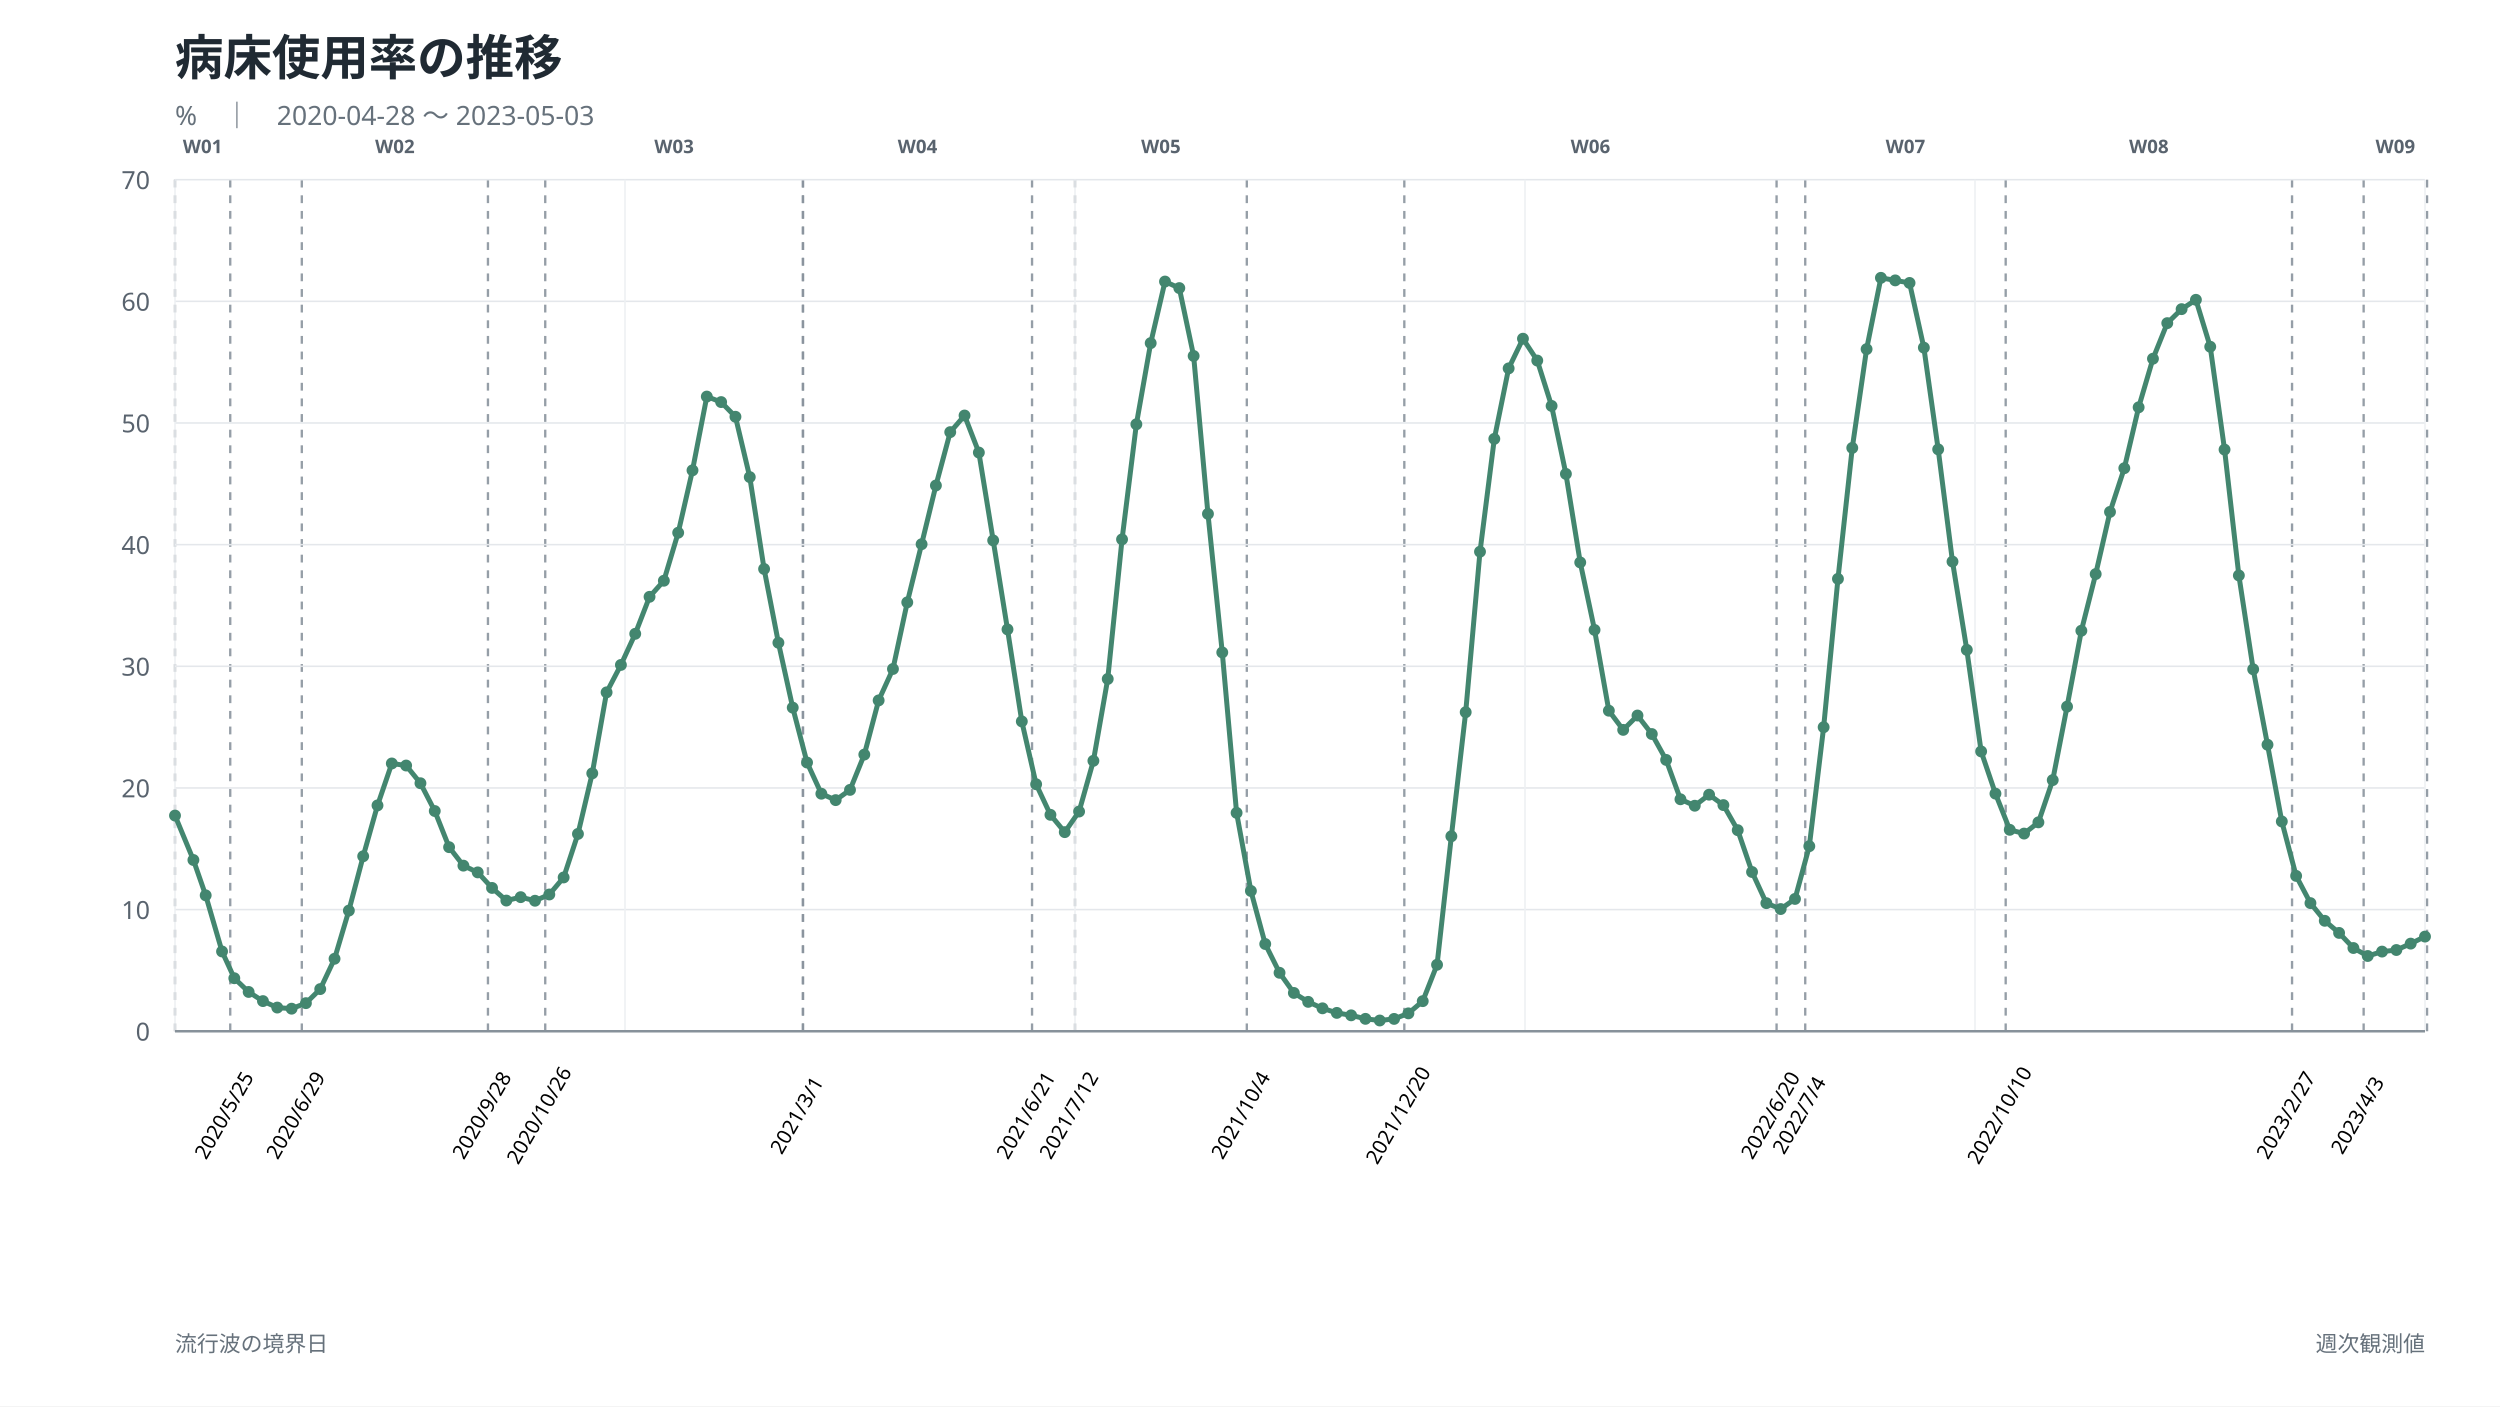
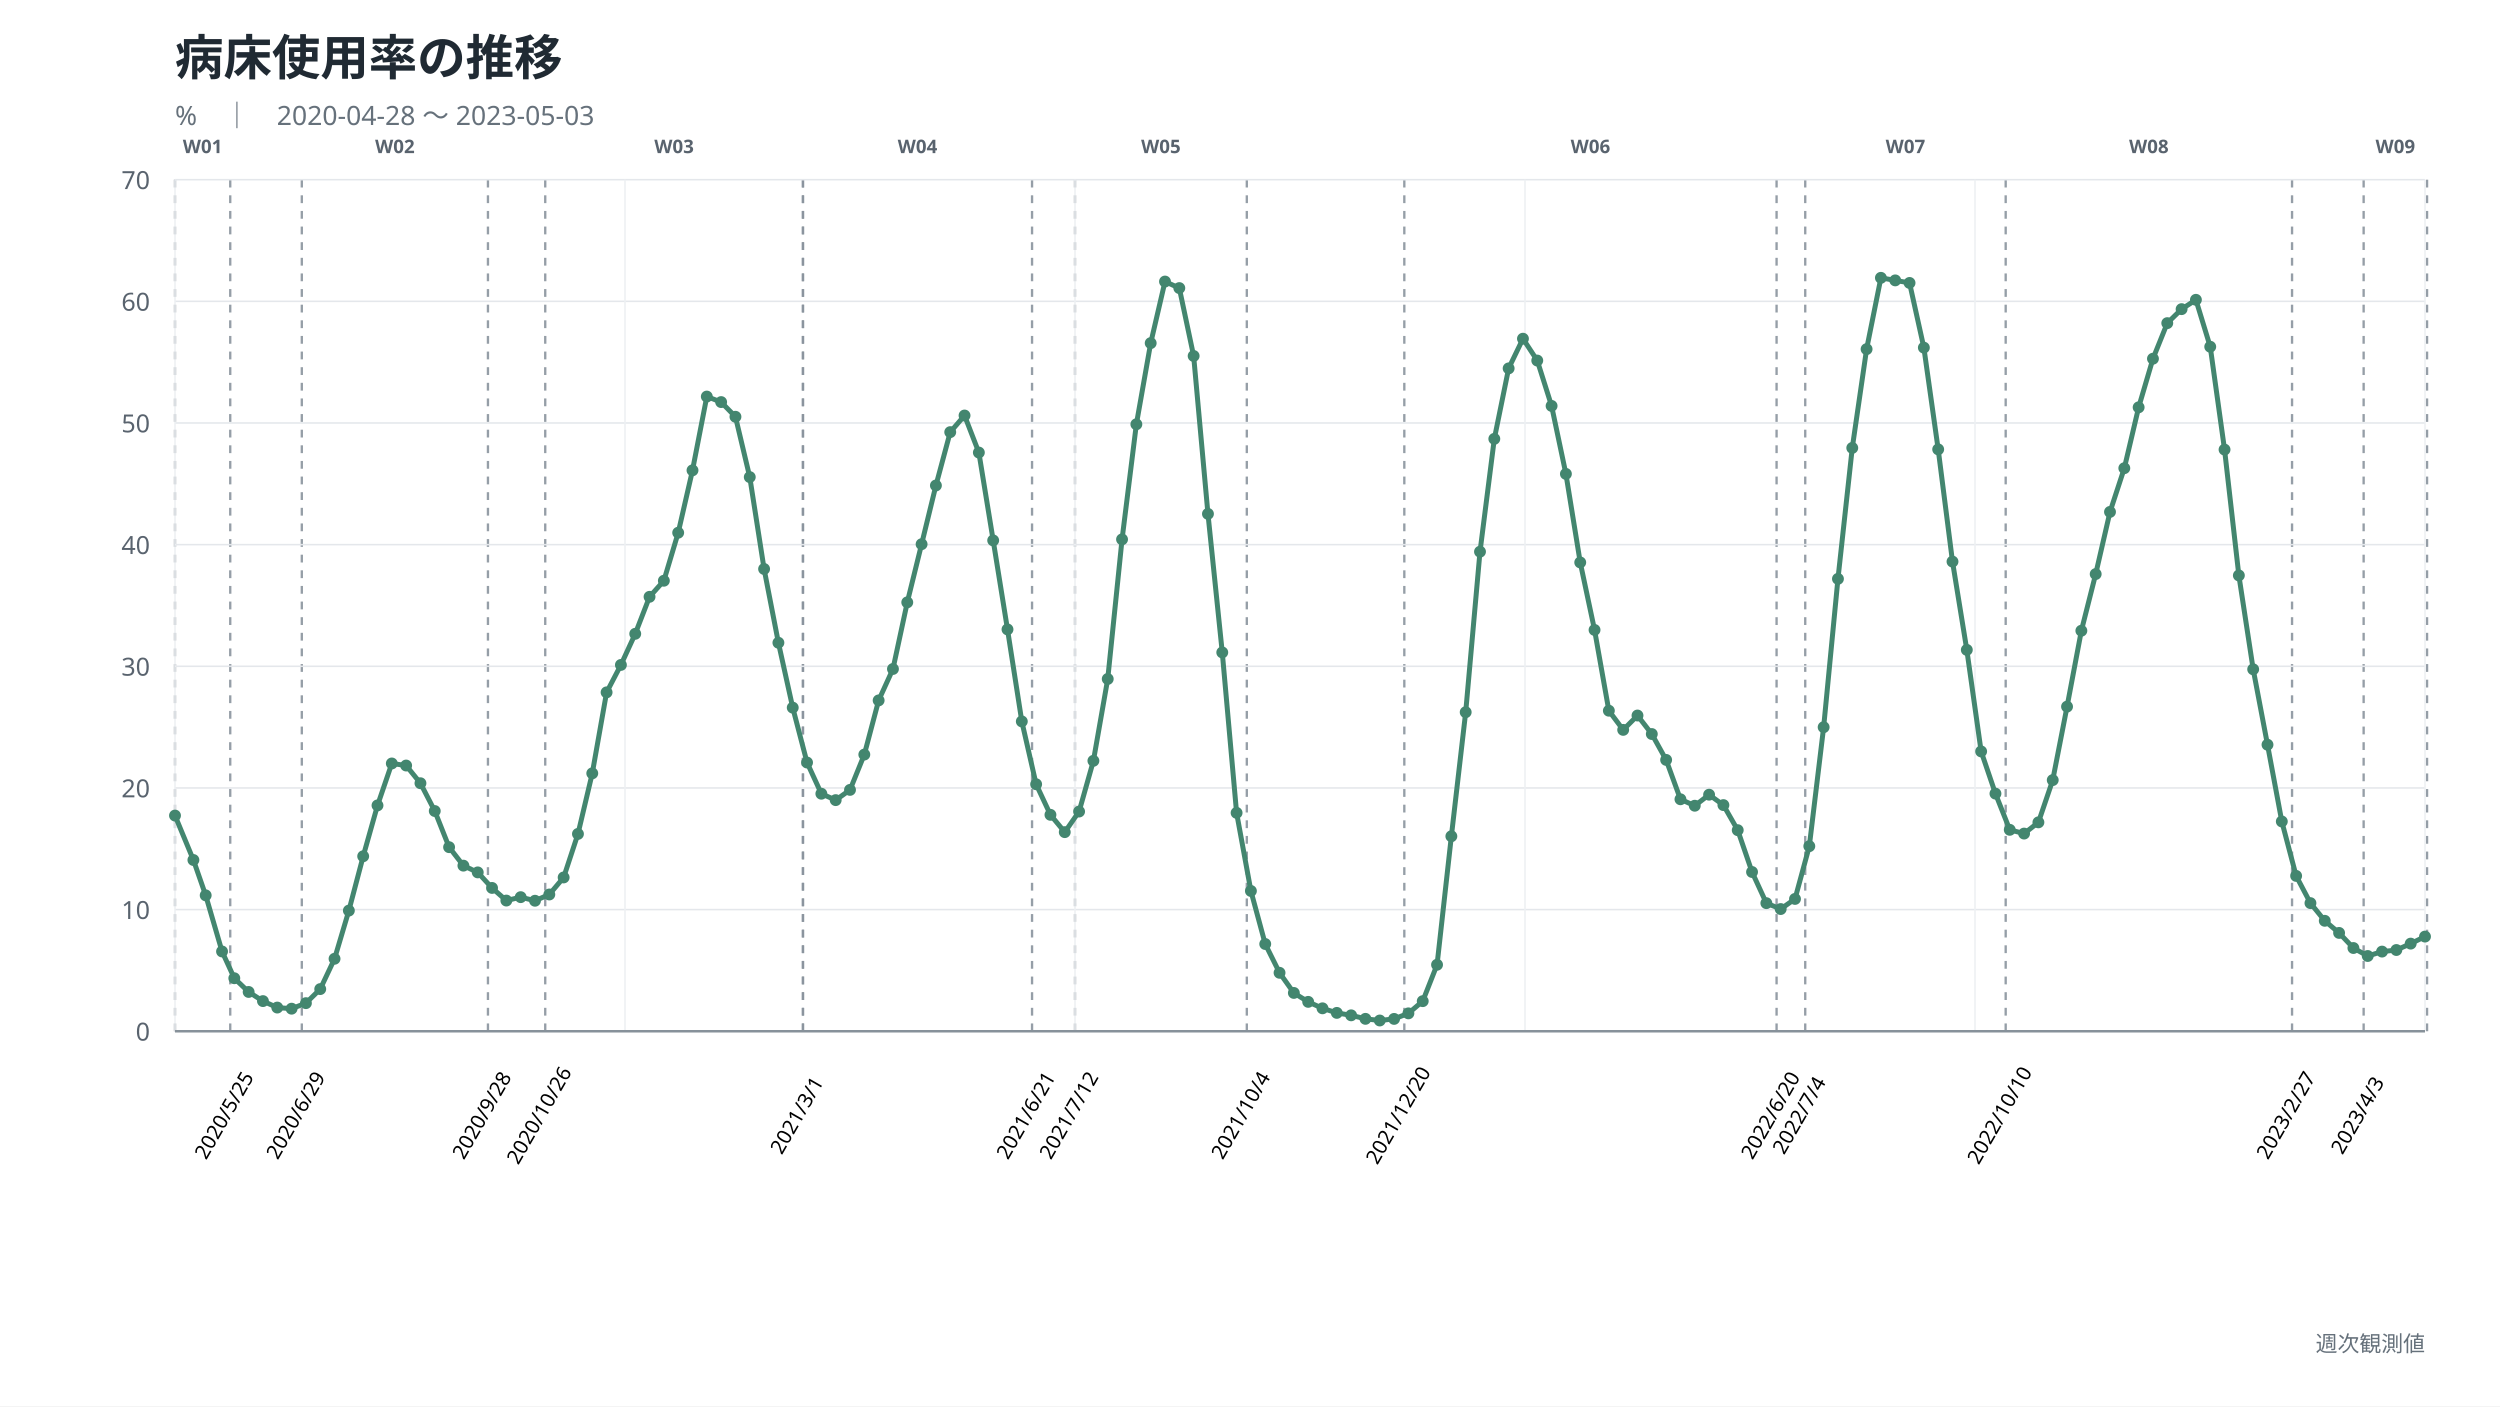
<svg xmlns="http://www.w3.org/2000/svg" width="1600" height="900" viewBox="0 0 1600 900" role="img" aria-labelledby="title desc">
  <rect width="100%" height="100%" fill="#fff" />
  <text x="112" y="48" font-family="sans-serif" font-size="31" font-weight="700" fill="#202a33">病床使用率の推移</text>
  <text x="112" y="80" font-family="sans-serif" font-size="17" fill="#66717b">%　｜　2020-04-28 ～ 2023-05-03</text>
  <line x1="112.00" y1="115" x2="112.00" y2="660" stroke="#8a949d" stroke-width="1.5" stroke-dasharray="5 5" opacity="0.9" />
  <line x1="147.35" y1="115" x2="147.35" y2="660" stroke="#8a949d" stroke-width="1.5" stroke-dasharray="5 5" opacity="0.9" />
  <text x="129.67" y="98" text-anchor="middle" font-family="sans-serif" font-size="12" font-weight="600" fill="#59636e">W01</text>
  <line x1="193.16" y1="115" x2="193.16" y2="660" stroke="#8a949d" stroke-width="1.5" stroke-dasharray="5 5" opacity="0.9" />
  <line x1="312.29" y1="115" x2="312.29" y2="660" stroke="#8a949d" stroke-width="1.5" stroke-dasharray="5 5" opacity="0.9" />
  <text x="252.73" y="98" text-anchor="middle" font-family="sans-serif" font-size="12" font-weight="600" fill="#59636e">W02</text>
  <line x1="348.95" y1="115" x2="348.95" y2="660" stroke="#8a949d" stroke-width="1.5" stroke-dasharray="5 5" opacity="0.9" />
  <line x1="513.90" y1="115" x2="513.90" y2="660" stroke="#8a949d" stroke-width="1.5" stroke-dasharray="5 5" opacity="0.9" />
  <text x="431.42" y="98" text-anchor="middle" font-family="sans-serif" font-size="12" font-weight="600" fill="#59636e">W03</text>
  <line x1="513.89" y1="115" x2="513.89" y2="660" stroke="#8a949d" stroke-width="1.5" stroke-dasharray="5 5" opacity="0.9" />
  <line x1="660.51" y1="115" x2="660.51" y2="660" stroke="#8a949d" stroke-width="1.5" stroke-dasharray="5 5" opacity="0.9" />
  <text x="587.20" y="98" text-anchor="middle" font-family="sans-serif" font-size="12" font-weight="600" fill="#59636e">W04</text>
  <line x1="688.00" y1="115" x2="688.00" y2="660" stroke="#8a949d" stroke-width="1.5" stroke-dasharray="5 5" opacity="0.9" />
  <line x1="797.96" y1="115" x2="797.96" y2="660" stroke="#8a949d" stroke-width="1.5" stroke-dasharray="5 5" opacity="0.9" />
  <text x="742.98" y="98" text-anchor="middle" font-family="sans-serif" font-size="12" font-weight="600" fill="#59636e">W05</text>
  <line x1="898.76" y1="115" x2="898.76" y2="660" stroke="#8a949d" stroke-width="1.5" stroke-dasharray="5 5" opacity="0.9" />
  <line x1="1137.01" y1="115" x2="1137.01" y2="660" stroke="#8a949d" stroke-width="1.5" stroke-dasharray="5 5" opacity="0.9" />
  <text x="1017.89" y="98" text-anchor="middle" font-family="sans-serif" font-size="12" font-weight="600" fill="#59636e">W06</text>
  <line x1="1155.35" y1="115" x2="1155.35" y2="660" stroke="#8a949d" stroke-width="1.5" stroke-dasharray="5 5" opacity="0.9" />
  <line x1="1283.64" y1="115" x2="1283.64" y2="660" stroke="#8a949d" stroke-width="1.5" stroke-dasharray="5 5" opacity="0.9" />
  <text x="1219.49" y="98" text-anchor="middle" font-family="sans-serif" font-size="12" font-weight="600" fill="#59636e">W07</text>
  <line x1="1466.91" y1="115" x2="1466.91" y2="660" stroke="#8a949d" stroke-width="1.5" stroke-dasharray="5 5" opacity="0.9" />
  <text x="1375.27" y="98" text-anchor="middle" font-family="sans-serif" font-size="12" font-weight="600" fill="#59636e">W08</text>
  <line x1="1512.73" y1="115" x2="1512.73" y2="660" stroke="#8a949d" stroke-width="1.5" stroke-dasharray="5 5" opacity="0.9" />
  <line x1="1553.31" y1="115" x2="1553.31" y2="660" stroke="#8a949d" stroke-width="1.5" stroke-dasharray="5 5" opacity="0.9" />
  <text x="1533.02" y="98" text-anchor="middle" font-family="sans-serif" font-size="12" font-weight="600" fill="#59636e">W09</text>
  <line x1="112" y1="660.00" x2="1552" y2="660.00" stroke="#e4e7eb" stroke-width="1" />
  <text x="96" y="666.00" text-anchor="end" font-family="sans-serif" font-size="16" fill="#59636e">0</text>
  <line x1="112" y1="582.14" x2="1552" y2="582.14" stroke="#e4e7eb" stroke-width="1" />
  <text x="96" y="588.14" text-anchor="end" font-family="sans-serif" font-size="16" fill="#59636e">10</text>
  <line x1="112" y1="504.29" x2="1552" y2="504.29" stroke="#e4e7eb" stroke-width="1" />
  <text x="96" y="510.29" text-anchor="end" font-family="sans-serif" font-size="16" fill="#59636e">20</text>
  <line x1="112" y1="426.43" x2="1552" y2="426.43" stroke="#e4e7eb" stroke-width="1" />
  <text x="96" y="432.43" text-anchor="end" font-family="sans-serif" font-size="16" fill="#59636e">30</text>
  <line x1="112" y1="348.57" x2="1552" y2="348.57" stroke="#e4e7eb" stroke-width="1" />
  <text x="96" y="354.57" text-anchor="end" font-family="sans-serif" font-size="16" fill="#59636e">40</text>
  <line x1="112" y1="270.71" x2="1552" y2="270.71" stroke="#e4e7eb" stroke-width="1" />
  <text x="96" y="276.71" text-anchor="end" font-family="sans-serif" font-size="16" fill="#59636e">50</text>
  <line x1="112" y1="192.86" x2="1552" y2="192.86" stroke="#e4e7eb" stroke-width="1" />
  <text x="96" y="198.86" text-anchor="end" font-family="sans-serif" font-size="16" fill="#59636e">60</text>
  <line x1="112" y1="115.00" x2="1552" y2="115.00" stroke="#e4e7eb" stroke-width="1" />
  <text x="96" y="121.00" text-anchor="end" font-family="sans-serif" font-size="16" fill="#59636e">70</text>
  <line x1="112.00" y1="115" x2="112.00" y2="660" stroke="#edf0f2" stroke-width="1" />
  <line x1="400.00" y1="115" x2="400.00" y2="660" stroke="#edf0f2" stroke-width="1" />
  <line x1="688.00" y1="115" x2="688.00" y2="660" stroke="#edf0f2" stroke-width="1" />
  <line x1="976.00" y1="115" x2="976.00" y2="660" stroke="#edf0f2" stroke-width="1" />
  <line x1="1264.00" y1="115" x2="1264.00" y2="660" stroke="#edf0f2" stroke-width="1" />
  <line x1="1552.00" y1="115" x2="1552.00" y2="660" stroke="#edf0f2" stroke-width="1" />
  <path d=" M112.00 521.96 L123.78 550.40 L131.64 573.02 L142.11 608.94 L149.96 626.07 L159.13 634.85 L168.29 640.70 L177.45 644.84 L186.62 645.56 L195.78 642.02 L204.95 633.01 L214.11 613.61 L223.27 582.78 L232.44 548.01 L241.60 515.47 L250.76 488.62 L259.93 489.94 L269.09 501.27 L278.25 519.05 L287.42 542.19 L296.58 554.01 L305.75 558.33 L314.91 568.28 L324.07 576.36 L333.24 574.18 L342.40 576.48 L351.56 572.47 L360.73 561.57 L369.89 533.72 L379.05 494.94 L388.22 443.11 L397.38 425.56 L406.55 405.63 L415.71 381.96 L424.87 371.67 L434.04 340.95 L443.20 301.01 L452.36 253.80 L461.53 257.33 L470.69 266.73 L479.85 305.34 L489.02 364.14 L498.18 411.36 L507.35 452.89 L516.51 488.02 L525.67 507.98 L534.84 512.08 L544.00 505.53 L553.16 482.92 L562.33 448.26 L571.49 428.15 L580.65 385.51 L589.82 348.29 L598.98 310.72 L608.15 276.56 L617.31 265.93 L626.47 289.63 L635.64 345.87 L644.80 402.82 L653.96 461.71 L663.13 501.92 L672.29 521.49 L681.45 532.57 L690.62 519.38 L699.78 486.92 L708.95 434.54 L718.11 345.20 L727.27 271.54 L736.44 219.60 L745.60 180.19 L754.76 184.37 L763.93 227.82 L773.09 328.88 L782.25 417.56 L791.42 520.23 L800.58 570.22 L809.75 604.17 L818.91 622.59 L828.07 635.48 L837.24 641.19 L846.40 645.32 L855.56 648.25 L864.73 649.81 L873.89 652.06 L883.05 653.12 L892.22 652.10 L901.38 648.55 L910.55 640.74 L919.71 617.44 L928.87 535.21 L938.04 455.81 L947.20 353.09 L956.36 280.87 L965.53 235.77 L974.69 216.77 L983.85 230.75 L993.02 259.79 L1002.18 303.30 L1011.35 359.96 L1020.51 403.16 L1029.67 454.85 L1038.84 467.12 L1048.00 457.93 L1057.16 469.78 L1066.33 486.34 L1075.49 511.53 L1084.65 515.67 L1093.82 508.60 L1102.98 515.26 L1112.15 531.31 L1121.31 558.08 L1130.47 578.02 L1139.64 581.79 L1148.80 575.32 L1157.96 541.56 L1167.13 465.40 L1176.29 370.47 L1185.45 286.67 L1194.62 223.45 L1203.78 177.81 L1212.95 179.45 L1222.11 181.08 L1231.27 222.49 L1240.44 287.59 L1249.60 359.42 L1258.76 415.93 L1267.93 480.91 L1277.09 507.92 L1286.25 531.08 L1295.42 533.49 L1304.58 526.30 L1313.75 499.26 L1322.91 452.24 L1332.07 403.67 L1341.24 367.40 L1350.40 327.62 L1359.56 299.65 L1368.73 260.69 L1377.89 229.58 L1387.05 206.81 L1396.22 197.85 L1405.38 191.88 L1414.55 221.91 L1423.71 287.74 L1432.87 368.28 L1442.04 428.35 L1451.20 476.62 L1460.36 525.74 L1469.53 560.58 L1478.69 578.00 L1487.85 589.31 L1497.02 597.07 L1506.18 606.73 L1515.35 611.84 L1524.51 609.02 L1533.67 608.01 L1542.84 603.92 L1552.00 599.41" fill="none" stroke="#43866f" stroke-width="3.2" stroke-linejoin="round" stroke-linecap="round" />
  <circle cx="112.00" cy="521.96" r="3.8" fill="#43866f" />
  <circle cx="123.78" cy="550.40" r="3.8" fill="#43866f" />
  <circle cx="131.64" cy="573.02" r="3.8" fill="#43866f" />
  <circle cx="142.11" cy="608.94" r="3.8" fill="#43866f" />
  <circle cx="149.96" cy="626.07" r="3.8" fill="#43866f" />
  <circle cx="159.13" cy="634.85" r="3.8" fill="#43866f" />
  <circle cx="168.29" cy="640.70" r="3.8" fill="#43866f" />
  <circle cx="177.45" cy="644.84" r="3.8" fill="#43866f" />
  <circle cx="186.62" cy="645.56" r="3.8" fill="#43866f" />
  <circle cx="195.78" cy="642.02" r="3.8" fill="#43866f" />
  <circle cx="204.95" cy="633.01" r="3.8" fill="#43866f" />
  <circle cx="214.11" cy="613.61" r="3.8" fill="#43866f" />
  <circle cx="223.27" cy="582.78" r="3.8" fill="#43866f" />
  <circle cx="232.44" cy="548.01" r="3.8" fill="#43866f" />
  <circle cx="241.60" cy="515.47" r="3.8" fill="#43866f" />
  <circle cx="250.76" cy="488.62" r="3.8" fill="#43866f" />
  <circle cx="259.93" cy="489.94" r="3.8" fill="#43866f" />
  <circle cx="269.09" cy="501.27" r="3.8" fill="#43866f" />
  <circle cx="278.25" cy="519.05" r="3.8" fill="#43866f" />
  <circle cx="287.42" cy="542.19" r="3.8" fill="#43866f" />
  <circle cx="296.58" cy="554.01" r="3.8" fill="#43866f" />
  <circle cx="305.75" cy="558.33" r="3.8" fill="#43866f" />
  <circle cx="314.91" cy="568.28" r="3.8" fill="#43866f" />
  <circle cx="324.07" cy="576.36" r="3.8" fill="#43866f" />
  <circle cx="333.24" cy="574.18" r="3.8" fill="#43866f" />
  <circle cx="342.40" cy="576.48" r="3.8" fill="#43866f" />
  <circle cx="351.56" cy="572.47" r="3.8" fill="#43866f" />
  <circle cx="360.73" cy="561.57" r="3.8" fill="#43866f" />
  <circle cx="369.89" cy="533.72" r="3.8" fill="#43866f" />
  <circle cx="379.05" cy="494.94" r="3.8" fill="#43866f" />
  <circle cx="388.22" cy="443.11" r="3.8" fill="#43866f" />
  <circle cx="397.38" cy="425.56" r="3.8" fill="#43866f" />
  <circle cx="406.55" cy="405.63" r="3.8" fill="#43866f" />
  <circle cx="415.71" cy="381.96" r="3.8" fill="#43866f" />
  <circle cx="424.87" cy="371.67" r="3.8" fill="#43866f" />
  <circle cx="434.04" cy="340.95" r="3.8" fill="#43866f" />
  <circle cx="443.20" cy="301.01" r="3.8" fill="#43866f" />
  <circle cx="452.36" cy="253.80" r="3.8" fill="#43866f" />
  <circle cx="461.53" cy="257.33" r="3.8" fill="#43866f" />
  <circle cx="470.69" cy="266.73" r="3.8" fill="#43866f" />
  <circle cx="479.85" cy="305.34" r="3.8" fill="#43866f" />
  <circle cx="489.02" cy="364.14" r="3.8" fill="#43866f" />
  <circle cx="498.18" cy="411.36" r="3.8" fill="#43866f" />
  <circle cx="507.35" cy="452.89" r="3.8" fill="#43866f" />
  <circle cx="516.51" cy="488.02" r="3.8" fill="#43866f" />
  <circle cx="525.67" cy="507.98" r="3.8" fill="#43866f" />
  <circle cx="534.84" cy="512.08" r="3.8" fill="#43866f" />
  <circle cx="544.00" cy="505.53" r="3.8" fill="#43866f" />
  <circle cx="553.16" cy="482.92" r="3.8" fill="#43866f" />
  <circle cx="562.33" cy="448.26" r="3.8" fill="#43866f" />
  <circle cx="571.49" cy="428.15" r="3.8" fill="#43866f" />
  <circle cx="580.65" cy="385.51" r="3.8" fill="#43866f" />
  <circle cx="589.82" cy="348.29" r="3.8" fill="#43866f" />
  <circle cx="598.98" cy="310.72" r="3.8" fill="#43866f" />
  <circle cx="608.15" cy="276.56" r="3.8" fill="#43866f" />
  <circle cx="617.31" cy="265.93" r="3.8" fill="#43866f" />
  <circle cx="626.47" cy="289.63" r="3.8" fill="#43866f" />
  <circle cx="635.64" cy="345.87" r="3.8" fill="#43866f" />
  <circle cx="644.80" cy="402.82" r="3.8" fill="#43866f" />
  <circle cx="653.96" cy="461.71" r="3.8" fill="#43866f" />
  <circle cx="663.13" cy="501.92" r="3.8" fill="#43866f" />
  <circle cx="672.29" cy="521.49" r="3.8" fill="#43866f" />
  <circle cx="681.45" cy="532.57" r="3.8" fill="#43866f" />
  <circle cx="690.62" cy="519.38" r="3.8" fill="#43866f" />
  <circle cx="699.78" cy="486.92" r="3.8" fill="#43866f" />
  <circle cx="708.95" cy="434.54" r="3.8" fill="#43866f" />
  <circle cx="718.11" cy="345.20" r="3.8" fill="#43866f" />
  <circle cx="727.27" cy="271.54" r="3.8" fill="#43866f" />
  <circle cx="736.44" cy="219.60" r="3.8" fill="#43866f" />
  <circle cx="745.60" cy="180.19" r="3.8" fill="#43866f" />
  <circle cx="754.76" cy="184.37" r="3.8" fill="#43866f" />
  <circle cx="763.93" cy="227.82" r="3.8" fill="#43866f" />
  <circle cx="773.09" cy="328.88" r="3.8" fill="#43866f" />
  <circle cx="782.25" cy="417.56" r="3.8" fill="#43866f" />
  <circle cx="791.42" cy="520.23" r="3.8" fill="#43866f" />
  <circle cx="800.58" cy="570.22" r="3.8" fill="#43866f" />
  <circle cx="809.75" cy="604.17" r="3.8" fill="#43866f" />
  <circle cx="818.91" cy="622.59" r="3.8" fill="#43866f" />
  <circle cx="828.07" cy="635.48" r="3.8" fill="#43866f" />
  <circle cx="837.24" cy="641.19" r="3.8" fill="#43866f" />
  <circle cx="846.40" cy="645.32" r="3.8" fill="#43866f" />
  <circle cx="855.56" cy="648.25" r="3.8" fill="#43866f" />
  <circle cx="864.73" cy="649.81" r="3.8" fill="#43866f" />
  <circle cx="873.89" cy="652.06" r="3.8" fill="#43866f" />
  <circle cx="883.05" cy="653.12" r="3.8" fill="#43866f" />
  <circle cx="892.22" cy="652.10" r="3.8" fill="#43866f" />
  <circle cx="901.38" cy="648.55" r="3.8" fill="#43866f" />
  <circle cx="910.55" cy="640.74" r="3.8" fill="#43866f" />
  <circle cx="919.71" cy="617.44" r="3.8" fill="#43866f" />
  <circle cx="928.87" cy="535.21" r="3.8" fill="#43866f" />
  <circle cx="938.04" cy="455.81" r="3.8" fill="#43866f" />
  <circle cx="947.20" cy="353.09" r="3.8" fill="#43866f" />
  <circle cx="956.36" cy="280.87" r="3.8" fill="#43866f" />
  <circle cx="965.53" cy="235.77" r="3.8" fill="#43866f" />
  <circle cx="974.69" cy="216.77" r="3.8" fill="#43866f" />
  <circle cx="983.85" cy="230.75" r="3.8" fill="#43866f" />
  <circle cx="993.02" cy="259.79" r="3.8" fill="#43866f" />
  <circle cx="1002.18" cy="303.30" r="3.8" fill="#43866f" />
  <circle cx="1011.35" cy="359.96" r="3.8" fill="#43866f" />
  <circle cx="1020.51" cy="403.16" r="3.8" fill="#43866f" />
  <circle cx="1029.67" cy="454.85" r="3.8" fill="#43866f" />
  <circle cx="1038.84" cy="467.12" r="3.8" fill="#43866f" />
  <circle cx="1048.00" cy="457.93" r="3.8" fill="#43866f" />
  <circle cx="1057.16" cy="469.78" r="3.8" fill="#43866f" />
  <circle cx="1066.33" cy="486.34" r="3.8" fill="#43866f" />
  <circle cx="1075.49" cy="511.53" r="3.8" fill="#43866f" />
  <circle cx="1084.65" cy="515.67" r="3.8" fill="#43866f" />
  <circle cx="1093.82" cy="508.60" r="3.8" fill="#43866f" />
  <circle cx="1102.98" cy="515.26" r="3.8" fill="#43866f" />
  <circle cx="1112.15" cy="531.31" r="3.8" fill="#43866f" />
  <circle cx="1121.31" cy="558.08" r="3.8" fill="#43866f" />
  <circle cx="1130.47" cy="578.02" r="3.8" fill="#43866f" />
  <circle cx="1139.64" cy="581.79" r="3.8" fill="#43866f" />
  <circle cx="1148.80" cy="575.32" r="3.8" fill="#43866f" />
  <circle cx="1157.96" cy="541.56" r="3.8" fill="#43866f" />
  <circle cx="1167.13" cy="465.40" r="3.8" fill="#43866f" />
  <circle cx="1176.29" cy="370.47" r="3.8" fill="#43866f" />
  <circle cx="1185.45" cy="286.67" r="3.8" fill="#43866f" />
  <circle cx="1194.62" cy="223.45" r="3.8" fill="#43866f" />
  <circle cx="1203.78" cy="177.81" r="3.8" fill="#43866f" />
  <circle cx="1212.95" cy="179.45" r="3.8" fill="#43866f" />
  <circle cx="1222.11" cy="181.08" r="3.8" fill="#43866f" />
  <circle cx="1231.27" cy="222.49" r="3.8" fill="#43866f" />
  <circle cx="1240.44" cy="287.59" r="3.8" fill="#43866f" />
  <circle cx="1249.60" cy="359.42" r="3.8" fill="#43866f" />
  <circle cx="1258.76" cy="415.93" r="3.8" fill="#43866f" />
  <circle cx="1267.93" cy="480.91" r="3.8" fill="#43866f" />
  <circle cx="1277.09" cy="507.92" r="3.8" fill="#43866f" />
  <circle cx="1286.25" cy="531.08" r="3.8" fill="#43866f" />
  <circle cx="1295.42" cy="533.49" r="3.8" fill="#43866f" />
  <circle cx="1304.58" cy="526.30" r="3.8" fill="#43866f" />
  <circle cx="1313.75" cy="499.26" r="3.8" fill="#43866f" />
  <circle cx="1322.91" cy="452.24" r="3.8" fill="#43866f" />
  <circle cx="1332.07" cy="403.67" r="3.8" fill="#43866f" />
  <circle cx="1341.24" cy="367.40" r="3.8" fill="#43866f" />
  <circle cx="1350.40" cy="327.62" r="3.8" fill="#43866f" />
  <circle cx="1359.56" cy="299.65" r="3.8" fill="#43866f" />
  <circle cx="1368.73" cy="260.69" r="3.8" fill="#43866f" />
  <circle cx="1377.89" cy="229.58" r="3.8" fill="#43866f" />
  <circle cx="1387.05" cy="206.81" r="3.8" fill="#43866f" />
  <circle cx="1396.22" cy="197.85" r="3.8" fill="#43866f" />
  <circle cx="1405.38" cy="191.88" r="3.8" fill="#43866f" />
  <circle cx="1414.55" cy="221.91" r="3.8" fill="#43866f" />
  <circle cx="1423.71" cy="287.74" r="3.8" fill="#43866f" />
  <circle cx="1432.87" cy="368.28" r="3.8" fill="#43866f" />
  <circle cx="1442.04" cy="428.35" r="3.8" fill="#43866f" />
  <circle cx="1451.20" cy="476.62" r="3.8" fill="#43866f" />
  <circle cx="1460.36" cy="525.74" r="3.8" fill="#43866f" />
  <circle cx="1469.53" cy="560.58" r="3.8" fill="#43866f" />
  <circle cx="1478.69" cy="578.00" r="3.8" fill="#43866f" />
  <circle cx="1487.85" cy="589.31" r="3.8" fill="#43866f" />
  <circle cx="1497.02" cy="597.07" r="3.8" fill="#43866f" />
  <circle cx="1506.18" cy="606.73" r="3.8" fill="#43866f" />
  <circle cx="1515.35" cy="611.84" r="3.8" fill="#43866f" />
  <circle cx="1524.51" cy="609.02" r="3.8" fill="#43866f" />
  <circle cx="1533.67" cy="608.01" r="3.8" fill="#43866f" />
  <circle cx="1542.84" cy="603.92" r="3.8" fill="#43866f" />
  <circle cx="1552.00" cy="599.41" r="3.8" fill="#43866f" />
  <text x="1552" y="865" text-anchor="end" font-family="sans-serif" font-size="14" fill="#66717b">週次観測値</text>
  <line x1="112" y1="660" x2="1552" y2="660" stroke="#87919a" stroke-width="1.6" />
-   <text x="112" y="865" font-family="sans-serif" font-size="14" fill="#66717b">流行波の境界日</text>
+   <text x="112" y="865" font-family="sans-serif" font-size="14" fill="#66717b" />
  <text x="147.35" y="716" text-anchor="middle" font-family="sans-serif" font-size="13" fill="#000000" transform="rotate(-60 147.35 716)">2020/5/25</text>
  <text x="193.16" y="716" text-anchor="middle" font-family="sans-serif" font-size="13" fill="#000000" transform="rotate(-60 193.16 716)">2020/6/29</text>
  <text x="312.29" y="716" text-anchor="middle" font-family="sans-serif" font-size="13" fill="#000000" transform="rotate(-60 312.29 716)">2020/9/28</text>
  <text x="348.95" y="716" text-anchor="middle" font-family="sans-serif" font-size="13" fill="#000000" transform="rotate(-60 348.95 716)">2020/10/26</text>
  <text x="513.89" y="716" text-anchor="middle" font-family="sans-serif" font-size="13" fill="#000000" transform="rotate(-60 513.89 716)">2021/3/1</text>
  <text x="660.51" y="716" text-anchor="middle" font-family="sans-serif" font-size="13" fill="#000000" transform="rotate(-60 660.51 716)">2021/6/21</text>
  <text x="688.00" y="716" text-anchor="middle" font-family="sans-serif" font-size="13" fill="#000000" transform="rotate(-60 688.00 716)">2021/7/12</text>
  <text x="797.96" y="716" text-anchor="middle" font-family="sans-serif" font-size="13" fill="#000000" transform="rotate(-60 797.96 716)">2021/10/4</text>
  <text x="898.76" y="716" text-anchor="middle" font-family="sans-serif" font-size="13" fill="#000000" transform="rotate(-60 898.76 716)">2021/12/20</text>
  <text x="1137.02" y="716" text-anchor="middle" font-family="sans-serif" font-size="13" fill="#000000" transform="rotate(-60 1137.02 716)">2022/6/20</text>
  <text x="1155.35" y="716" text-anchor="middle" font-family="sans-serif" font-size="13" fill="#000000" transform="rotate(-60 1155.35 716)">2022/7/4</text>
  <text x="1283.64" y="716" text-anchor="middle" font-family="sans-serif" font-size="13" fill="#000000" transform="rotate(-60 1283.64 716)">2022/10/10</text>
  <text x="1466.91" y="716" text-anchor="middle" font-family="sans-serif" font-size="13" fill="#000000" transform="rotate(-60 1466.91 716)">2023/2/27</text>
  <text x="1512.73" y="716" text-anchor="middle" font-family="sans-serif" font-size="13" fill="#000000" transform="rotate(-60 1512.73 716)">2023/4/3</text>
</svg>
